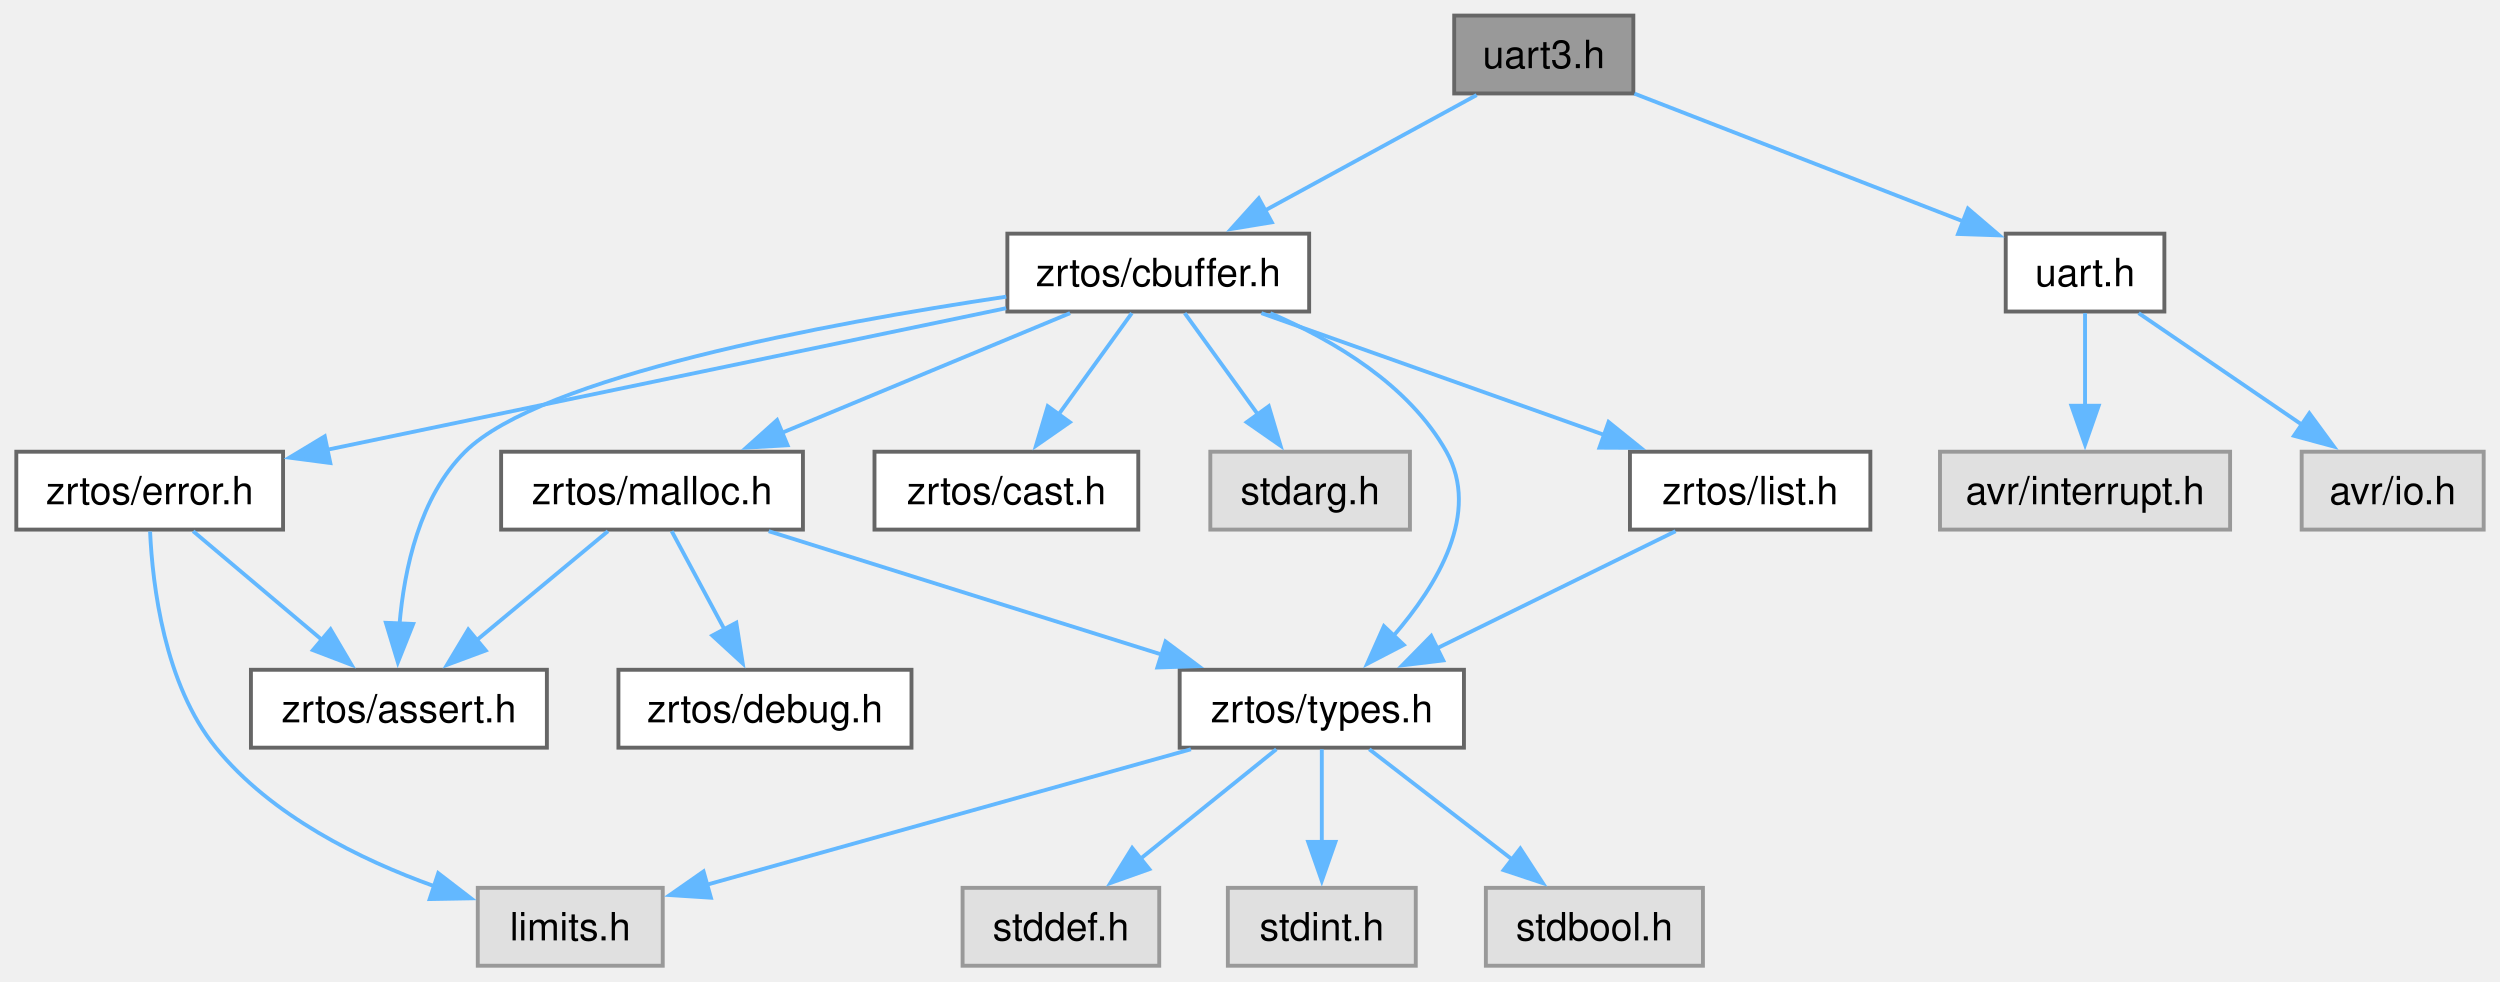
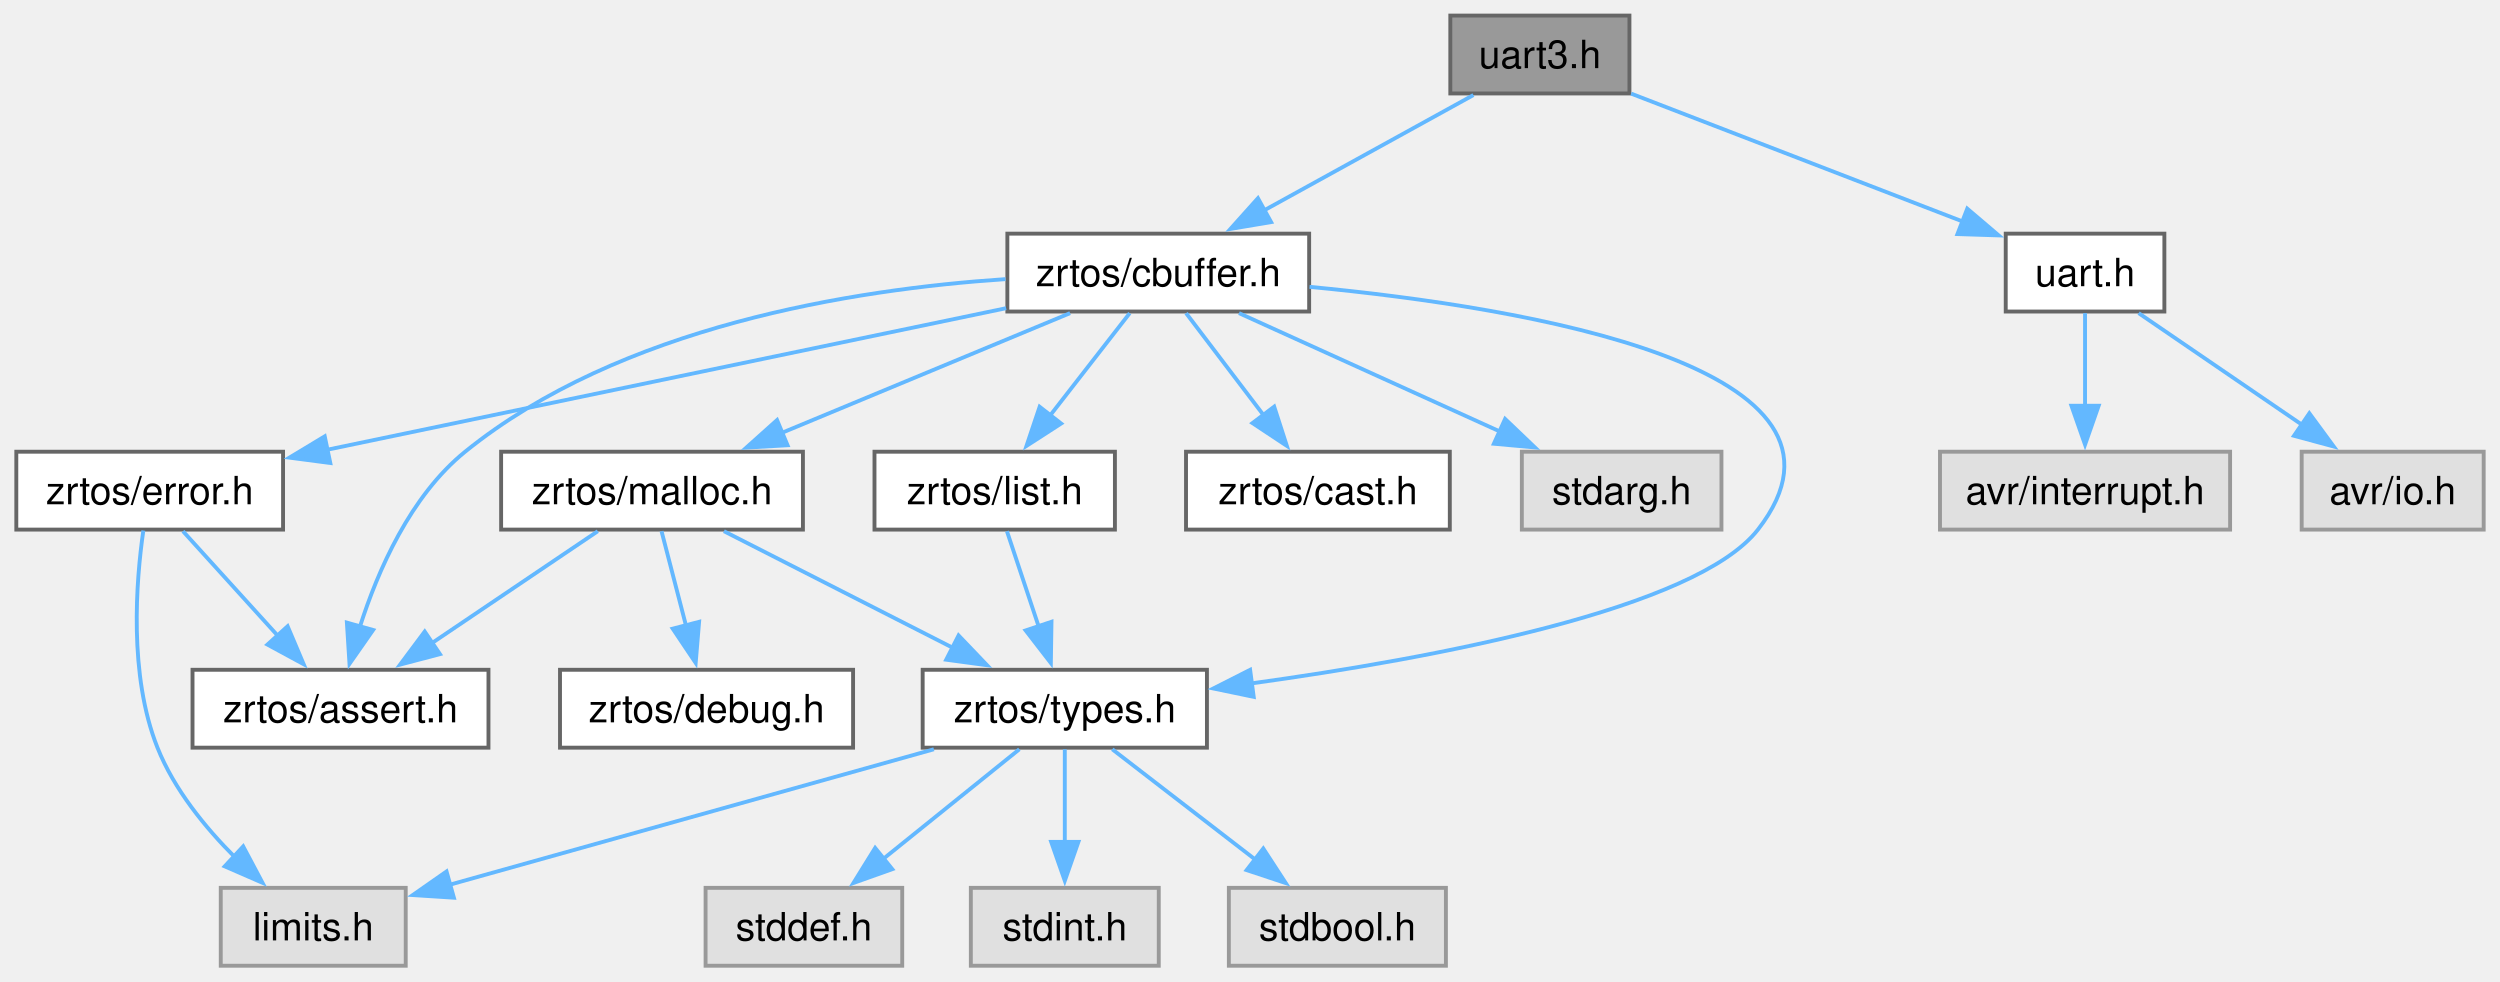
<svg xmlns="http://www.w3.org/2000/svg" xmlns:xlink="http://www.w3.org/1999/xlink" width="642pt" height="252pt" viewBox="0.00 0.00 641.62 252.00">
  <g id="graph0" class="graph" transform="scale(1 1) rotate(0) translate(4 248)">
    <g id="Node000001" class="node">
      <g id="a_Node000001">
        <a xlink:title=" ">
-           <polygon fill="#999999" stroke="#666666" points="415.25,-244 369.25,-244 369.25,-224 415.25,-224 415.25,-244" />
-           <text text-anchor="middle" x="392.25" y="-230.5" font-family="Helvetica,sans-Serif" font-size="10.00">uart3.h</text>
+           <polygon fill="#999999" stroke="#666666" points="414.25,-244 368.25,-244 368.25,-224 414.25,-224 414.25,-244" />
+           <text text-anchor="middle" x="391.25" y="-230.5" font-family="Helvetica,sans-Serif" font-size="10.00">uart3.h</text>
        </a>
      </g>
    </g>
    <g id="Node000002" class="node">
      <g id="a_Node000002">
        <a xlink:href="cbuffer_8h.html" target="_top" xlink:title=" ">
          <polygon fill="white" stroke="#666666" points="332,-188 254.5,-188 254.5,-168 332,-168 332,-188" />
          <text text-anchor="middle" x="293.25" y="-174.5" font-family="Helvetica,sans-Serif" font-size="10.00">zrtos/cbuffer.h</text>
        </a>
      </g>
    </g>
    <g id="edge1_Node000001_Node000002" class="edge">
      <g id="a_edge1_Node000001_Node000002">
        <a xlink:title=" ">
-           <path fill="none" stroke="#63b8ff" d="M375.01,-223.59C359.91,-215.36 337.72,-203.26 320.27,-193.74" />
-           <polygon fill="#63b8ff" stroke="#63b8ff" points="322.41,-190.92 311.96,-189.2 319.06,-197.07 322.41,-190.92" />
+           <path fill="none" stroke="#63b8ff" d="M374.18,-223.59C359.37,-215.44 337.68,-203.48 320.48,-194" />
+           <polygon fill="#63b8ff" stroke="#63b8ff" points="322.23,-190.97 311.78,-189.21 318.85,-197.1 322.23,-190.97" />
        </a>
      </g>
    </g>
    <g id="Node000015" class="node">
      <g id="a_Node000015">
        <a xlink:href="avr_2uart_2uart_8h.html" target="_top" xlink:title=" ">
          <polygon fill="white" stroke="#666666" points="551.62,-188 510.88,-188 510.88,-168 551.62,-168 551.62,-188" />
          <text text-anchor="middle" x="531.25" y="-174.5" font-family="Helvetica,sans-Serif" font-size="10.00">uart.h</text>
        </a>
      </g>
    </g>
    <g id="edge19_Node000001_Node000015" class="edge">
      <g id="a_edge19_Node000001_Node000015">
        <a xlink:title=" ">
-           <path fill="none" stroke="#63b8ff" d="M415.52,-223.96C438.67,-214.96 474.37,-201.1 499.99,-191.14" />
-           <polygon fill="#63b8ff" stroke="#63b8ff" points="501.17,-194.44 509.22,-187.56 498.63,-187.92 501.17,-194.44" />
+           <path fill="none" stroke="#63b8ff" d="M414.68,-223.96C438.01,-214.96 473.96,-201.1 499.77,-191.14" />
+           <polygon fill="#63b8ff" stroke="#63b8ff" points="501,-194.42 509.07,-187.55 498.48,-187.89 501,-194.42" />
        </a>
      </g>
    </g>
    <g id="Node000003" class="node">
      <g id="a_Node000003">
-         <a xlink:href="types_8h.html" target="_top" xlink:title=" ">
-           <polygon fill="white" stroke="#666666" points="371.75,-76 298.75,-76 298.75,-56 371.75,-56 371.75,-76" />
-           <text text-anchor="middle" x="335.25" y="-62.5" font-family="Helvetica,sans-Serif" font-size="10.00">zrtos/types.h</text>
+         <a xlink:title=" ">
+           <polygon fill="#e0e0e0" stroke="#999999" points="437.88,-132 386.62,-132 386.62,-112 437.88,-112 437.88,-132" />
+           <text text-anchor="middle" x="412.25" y="-118.5" font-family="Helvetica,sans-Serif" font-size="10.00">stdarg.h</text>
        </a>
      </g>
    </g>
    <g id="edge2_Node000002_Node000003" class="edge">
      <g id="a_edge2_Node000002_Node000003">
        <a xlink:title=" ">
-           <path fill="none" stroke="#63b8ff" d="M322.04,-167.57C338.44,-160.55 357.6,-149.17 367.25,-132 376.07,-116.32 365.05,-97.88 353.6,-84.65" />
-           <polygon fill="#63b8ff" stroke="#63b8ff" points="356.29,-82.4 346.89,-77.52 351.2,-87.2 356.29,-82.4" />
-         </a>
-       </g>
-     </g>
-     <g id="Node000008" class="node">
-       <g id="a_Node000008">
+           <path fill="none" stroke="#63b8ff" d="M313.98,-167.59C332.46,-159.21 359.79,-146.8 380.94,-137.21" />
+           <polygon fill="#63b8ff" stroke="#63b8ff" points="382.32,-140.42 389.98,-133.1 379.43,-134.05 382.32,-140.42" />
+         </a>
+       </g>
+     </g>
+     <g id="Node000004" class="node">
+       <g id="a_Node000004">
+         <a xlink:href="types_8h.html" target="_top" xlink:title=" ">
+           <polygon fill="white" stroke="#666666" points="305.75,-76 232.75,-76 232.75,-56 305.75,-56 305.75,-76" />
+           <text text-anchor="middle" x="269.25" y="-62.5" font-family="Helvetica,sans-Serif" font-size="10.00">zrtos/types.h</text>
+         </a>
+       </g>
+     </g>
+     <g id="edge3_Node000002_Node000004" class="edge">
+       <g id="a_edge3_Node000002_Node000004">
+         <a xlink:title=" ">
+           <path fill="none" stroke="#63b8ff" d="M332.09,-174.34C387.67,-169.03 479.79,-153.79 447.25,-112 431.37,-91.61 364.21,-79 317.09,-72.49" />
+           <polygon fill="#63b8ff" stroke="#63b8ff" points="317.76,-69.05 307.39,-71.2 316.84,-75.99 317.76,-69.05" />
+         </a>
+       </g>
+     </g>
+     <g id="Node000009" class="node">
+       <g id="a_Node000009">
        <a xlink:href="error_8h.html" target="_top" xlink:title=" ">
          <polygon fill="white" stroke="#666666" points="68.5,-132 0,-132 0,-112 68.5,-112 68.5,-132" />
          <text text-anchor="middle" x="34.25" y="-118.5" font-family="Helvetica,sans-Serif" font-size="10.00">zrtos/error.h</text>
        </a>
      </g>
    </g>
-     <g id="edge7_Node000002_Node000008" class="edge">
-       <g id="a_edge7_Node000002_Node000008">
+     <g id="edge8_Node000002_Node000009" class="edge">
+       <g id="a_edge8_Node000002_Node000009">
        <a xlink:title=" ">
          <path fill="none" stroke="#63b8ff" d="M254.19,-168.86C207.39,-159.1 129.1,-142.78 79.65,-132.47" />
          <polygon fill="#63b8ff" stroke="#63b8ff" points="80.63,-129.1 70.13,-130.48 79.2,-135.95 80.63,-129.1" />
        </a>
      </g>
    </g>
-     <g id="Node000009" class="node">
-       <g id="a_Node000009">
-         <a xlink:href="assert_8h.html" target="_top" xlink:title=" ">
-           <polygon fill="white" stroke="#666666" points="136.25,-76 60.25,-76 60.25,-56 136.25,-56 136.25,-76" />
-           <text text-anchor="middle" x="98.25" y="-62.5" font-family="Helvetica,sans-Serif" font-size="10.00">zrtos/assert.h</text>
-         </a>
-       </g>
-     </g>
-     <g id="edge16_Node000002_Node000009" class="edge">
-       <g id="a_edge16_Node000002_Node000009">
-         <a xlink:title=" ">
-           <path fill="none" stroke="#63b8ff" d="M254.22,-171.82C207.95,-164.9 134.66,-151.25 115.25,-132 103.59,-120.44 99.62,-101.94 98.4,-87.63" />
-           <polygon fill="#63b8ff" stroke="#63b8ff" points="101.91,-87.76 97.98,-77.92 94.91,-88.06 101.91,-87.76" />
-         </a>
-       </g>
-     </g>
    <g id="Node000010" class="node">
      <g id="a_Node000010">
-         <a xlink:href="list_8h.html" target="_top" xlink:title=" ">
-           <polygon fill="white" stroke="#666666" points="476.12,-132 414.38,-132 414.38,-112 476.12,-112 476.12,-132" />
-           <text text-anchor="middle" x="445.25" y="-118.5" font-family="Helvetica,sans-Serif" font-size="10.00">zrtos/list.h</text>
-         </a>
-       </g>
-     </g>
-     <g id="edge10_Node000002_Node000010" class="edge">
-       <g id="a_edge10_Node000002_Node000010">
-         <a xlink:title=" ">
-           <path fill="none" stroke="#63b8ff" d="M319.73,-167.59C344.1,-158.94 380.5,-146 407.84,-136.29" />
-           <polygon fill="#63b8ff" stroke="#63b8ff" points="408.89,-139.63 417.14,-132.99 406.55,-133.04 408.89,-139.63" />
+         <a xlink:href="assert_8h.html" target="_top" xlink:title=" ">
+           <polygon fill="white" stroke="#666666" points="121.25,-76 45.25,-76 45.25,-56 121.25,-56 121.25,-76" />
+           <text text-anchor="middle" x="83.25" y="-62.5" font-family="Helvetica,sans-Serif" font-size="10.00">zrtos/assert.h</text>
+         </a>
+       </g>
+     </g>
+     <g id="edge17_Node000002_Node000010" class="edge">
+       <g id="a_edge17_Node000002_Node000010">
+         <a xlink:title=" ">
+           <path fill="none" stroke="#63b8ff" d="M254.02,-176.32C214.88,-173.7 155.01,-164.19 115.25,-132 101.2,-120.62 92.84,-101.53 88.21,-86.97" />
+           <polygon fill="#63b8ff" stroke="#63b8ff" points="91.63,-86.22 85.56,-77.53 84.89,-88.11 91.63,-86.22" />
        </a>
      </g>
    </g>
    <g id="Node000011" class="node">
      <g id="a_Node000011">
+         <a xlink:href="list_8h.html" target="_top" xlink:title=" ">
+           <polygon fill="white" stroke="#666666" points="282.12,-132 220.38,-132 220.38,-112 282.12,-112 282.12,-132" />
+           <text text-anchor="middle" x="251.25" y="-118.5" font-family="Helvetica,sans-Serif" font-size="10.00">zrtos/list.h</text>
+         </a>
+       </g>
+     </g>
+     <g id="edge11_Node000002_Node000011" class="edge">
+       <g id="a_edge11_Node000002_Node000011">
+         <a xlink:title=" ">
+           <path fill="none" stroke="#63b8ff" d="M285.93,-167.59C280.27,-160.32 272.26,-150.02 265.36,-141.15" />
+           <polygon fill="#63b8ff" stroke="#63b8ff" points="268.31,-139.24 259.41,-133.49 262.79,-143.54 268.31,-139.24" />
+         </a>
+       </g>
+     </g>
+     <g id="Node000012" class="node">
+       <g id="a_Node000012">
        <a xlink:href="malloc_8h.html" target="_top" xlink:title=" ">
          <polygon fill="white" stroke="#666666" points="202,-132 124.5,-132 124.5,-112 202,-112 202,-132" />
          <text text-anchor="middle" x="163.25" y="-118.5" font-family="Helvetica,sans-Serif" font-size="10.00">zrtos/malloc.h</text>
        </a>
      </g>
    </g>
-     <g id="edge12_Node000002_Node000011" class="edge">
-       <g id="a_edge12_Node000002_Node000011">
+     <g id="edge13_Node000002_Node000012" class="edge">
+       <g id="a_edge13_Node000002_Node000012">
        <a xlink:title=" ">
          <path fill="none" stroke="#63b8ff" d="M270.61,-167.59C250.13,-159.09 219.73,-146.46 196.5,-136.81" />
          <polygon fill="#63b8ff" stroke="#63b8ff" points="198.05,-133.66 187.47,-133.06 195.36,-140.13 198.05,-133.66" />
        </a>
      </g>
    </g>
+     <g id="Node000014" class="node">
+       <g id="a_Node000014">
+         <a xlink:href="cast_8h.html" target="_top" xlink:title=" ">
+           <polygon fill="white" stroke="#666666" points="368.12,-132 300.38,-132 300.38,-112 368.12,-112 368.12,-132" />
+           <text text-anchor="middle" x="334.25" y="-118.5" font-family="Helvetica,sans-Serif" font-size="10.00">zrtos/cast.h</text>
+         </a>
+       </g>
+     </g>
+     <g id="edge18_Node000002_Node000014" class="edge">
+       <g id="a_edge18_Node000002_Node000014">
+         <a xlink:title=" ">
+           <path fill="none" stroke="#63b8ff" d="M300.39,-167.59C305.86,-160.39 313.57,-150.23 320.26,-141.43" />
+           <polygon fill="#63b8ff" stroke="#63b8ff" points="323.02,-143.58 326.27,-133.5 317.44,-139.35 323.02,-143.58" />
+         </a>
+       </g>
+     </g>
+     <g id="Node000005" class="node">
+       <g id="a_Node000005">
+         <a xlink:title=" ">
+           <polygon fill="#e0e0e0" stroke="#999999" points="367.12,-20 311.38,-20 311.38,0 367.12,0 367.12,-20" />
+           <text text-anchor="middle" x="339.25" y="-6.5" font-family="Helvetica,sans-Serif" font-size="10.00">stdbool.h</text>
+         </a>
+       </g>
+     </g>
+     <g id="edge4_Node000004_Node000005" class="edge">
+       <g id="a_edge4_Node000004_Node000005">
+         <a xlink:title=" ">
+           <path fill="none" stroke="#63b8ff" d="M281.44,-55.59C291.58,-47.77 306.24,-36.46 318.26,-27.19" />
+           <polygon fill="#63b8ff" stroke="#63b8ff" points="320.22,-30.1 326,-21.22 315.94,-24.56 320.22,-30.1" />
+         </a>
+       </g>
+     </g>
+     <g id="Node000006" class="node">
+       <g id="a_Node000006">
+         <a xlink:title=" ">
+           <polygon fill="#e0e0e0" stroke="#999999" points="227.5,-20 177,-20 177,0 227.5,0 227.5,-20" />
+           <text text-anchor="middle" x="202.25" y="-6.5" font-family="Helvetica,sans-Serif" font-size="10.00">stddef.h</text>
+         </a>
+       </g>
+     </g>
+     <g id="edge5_Node000004_Node000006" class="edge">
+       <g id="a_edge5_Node000004_Node000006">
+         <a xlink:title=" ">
+           <path fill="none" stroke="#63b8ff" d="M257.58,-55.59C247.97,-47.85 234.12,-36.69 222.68,-27.47" />
+           <polygon fill="#63b8ff" stroke="#63b8ff" points="224.95,-24.8 214.97,-21.25 220.55,-30.25 224.95,-24.8" />
+         </a>
+       </g>
+     </g>
+     <g id="Node000007" class="node">
+       <g id="a_Node000007">
+         <a xlink:title=" ">
+           <polygon fill="#e0e0e0" stroke="#999999" points="293.38,-20 245.12,-20 245.12,0 293.38,0 293.38,-20" />
+           <text text-anchor="middle" x="269.25" y="-6.5" font-family="Helvetica,sans-Serif" font-size="10.00">stdint.h</text>
+         </a>
+       </g>
+     </g>
+     <g id="edge6_Node000004_Node000007" class="edge">
+       <g id="a_edge6_Node000004_Node000007">
+         <a xlink:title=" ">
+           <path fill="none" stroke="#63b8ff" d="M269.25,-55.59C269.25,-49.01 269.25,-39.96 269.25,-31.73" />
+           <polygon fill="#63b8ff" stroke="#63b8ff" points="272.75,-31.81 269.25,-21.81 265.75,-31.81 272.75,-31.81" />
+         </a>
+       </g>
+     </g>
+     <g id="Node000008" class="node">
+       <g id="a_Node000008">
+         <a xlink:title=" ">
+           <polygon fill="#e0e0e0" stroke="#999999" points="100,-20 52.5,-20 52.5,0 100,0 100,-20" />
+           <text text-anchor="middle" x="76.25" y="-6.5" font-family="Helvetica,sans-Serif" font-size="10.00">limits.h</text>
+         </a>
+       </g>
+     </g>
+     <g id="edge7_Node000004_Node000008" class="edge">
+       <g id="a_edge7_Node000004_Node000008">
+         <a xlink:title=" ">
+           <path fill="none" stroke="#63b8ff" d="M235.63,-55.59C200.74,-45.83 146.43,-30.64 111.1,-20.75" />
+           <polygon fill="#63b8ff" stroke="#63b8ff" points="112.37,-17.47 101.8,-18.15 110.48,-24.21 112.37,-17.47" />
+         </a>
+       </g>
+     </g>
+     <g id="edge9_Node000009_Node000008" class="edge">
+       <g id="a_edge9_Node000009_Node000008">
+         <a xlink:title=" ">
+           <path fill="none" stroke="#63b8ff" d="M32.62,-111.77C30.76,-98.8 28.82,-74.67 36.25,-56 40.51,-45.3 48.51,-35.48 56.24,-27.76" />
+           <polygon fill="#63b8ff" stroke="#63b8ff" points="58.26,-30.65 63.23,-21.29 53.51,-25.52 58.26,-30.65" />
+         </a>
+       </g>
+     </g>
+     <g id="edge10_Node000009_Node000010" class="edge">
+       <g id="a_edge10_Node000009_Node000010">
+         <a xlink:title=" ">
+           <path fill="none" stroke="#63b8ff" d="M42.79,-111.59C49.53,-104.16 59.14,-93.58 67.29,-84.58" />
+           <polygon fill="#63b8ff" stroke="#63b8ff" points="69.67,-87.18 73.8,-77.42 64.48,-82.47 69.67,-87.18" />
+         </a>
+       </g>
+     </g>
+     <g id="edge12_Node000011_Node000004" class="edge">
+       <g id="a_edge12_Node000011_Node000004">
+         <a xlink:title=" ">
+           <path fill="none" stroke="#63b8ff" d="M254.39,-111.59C256.63,-104.86 259.74,-95.53 262.53,-87.15" />
+           <polygon fill="#63b8ff" stroke="#63b8ff" points="265.83,-88.33 265.67,-77.73 259.19,-86.11 265.83,-88.33" />
+         </a>
+       </g>
+     </g>
+     <g id="edge15_Node000012_Node000004" class="edge">
+       <g id="a_edge15_Node000012_Node000004">
+         <a xlink:title=" ">
+           <path fill="none" stroke="#63b8ff" d="M181.71,-111.59C197.95,-103.32 221.86,-91.14 240.58,-81.6" />
+           <polygon fill="#63b8ff" stroke="#63b8ff" points="241.97,-84.82 249.29,-77.17 238.79,-78.59 241.97,-84.82" />
+         </a>
+       </g>
+     </g>
+     <g id="edge14_Node000012_Node000010" class="edge">
+       <g id="a_edge14_Node000012_Node000010">
+         <a xlink:title=" ">
+           <path fill="none" stroke="#63b8ff" d="M149.32,-111.59C137.57,-103.67 120.52,-92.16 106.68,-82.82" />
+           <polygon fill="#63b8ff" stroke="#63b8ff" points="108.79,-80.02 98.55,-77.33 104.88,-85.82 108.79,-80.02" />
+         </a>
+       </g>
+     </g>
    <g id="Node000013" class="node">
      <g id="a_Node000013">
-         <a xlink:href="cast_8h.html" target="_top" xlink:title=" ">
-           <polygon fill="white" stroke="#666666" points="288.12,-132 220.38,-132 220.38,-112 288.12,-112 288.12,-132" />
-           <text text-anchor="middle" x="254.25" y="-118.5" font-family="Helvetica,sans-Serif" font-size="10.00">zrtos/cast.h</text>
-         </a>
-       </g>
-     </g>
-     <g id="edge17_Node000002_Node000013" class="edge">
-       <g id="a_edge17_Node000002_Node000013">
-         <a xlink:title=" ">
-           <path fill="none" stroke="#63b8ff" d="M286.46,-167.59C281.26,-160.39 273.92,-150.23 267.56,-141.43" />
-           <polygon fill="#63b8ff" stroke="#63b8ff" points="270.54,-139.58 261.85,-133.53 264.87,-143.68 270.54,-139.58" />
-         </a>
-       </g>
-     </g>
-     <g id="Node000014" class="node">
-       <g id="a_Node000014">
-         <a xlink:title=" ">
-           <polygon fill="#e0e0e0" stroke="#999999" points="357.88,-132 306.62,-132 306.62,-112 357.88,-112 357.88,-132" />
-           <text text-anchor="middle" x="332.25" y="-118.5" font-family="Helvetica,sans-Serif" font-size="10.00">stdarg.h</text>
-         </a>
-       </g>
-     </g>
-     <g id="edge18_Node000002_Node000014" class="edge">
-       <g id="a_edge18_Node000002_Node000014">
-         <a xlink:title=" ">
-           <path fill="none" stroke="#63b8ff" d="M300.04,-167.59C305.24,-160.39 312.58,-150.23 318.94,-141.43" />
-           <polygon fill="#63b8ff" stroke="#63b8ff" points="321.63,-143.68 324.65,-133.53 315.96,-139.58 321.63,-143.68" />
-         </a>
-       </g>
-     </g>
-     <g id="Node000004" class="node">
-       <g id="a_Node000004">
-         <a xlink:title=" ">
-           <polygon fill="#e0e0e0" stroke="#999999" points="433.12,-20 377.38,-20 377.38,0 433.12,0 433.12,-20" />
-           <text text-anchor="middle" x="405.25" y="-6.5" font-family="Helvetica,sans-Serif" font-size="10.00">stdbool.h</text>
-         </a>
-       </g>
-     </g>
-     <g id="edge3_Node000003_Node000004" class="edge">
-       <g id="a_edge3_Node000003_Node000004">
-         <a xlink:title=" ">
-           <path fill="none" stroke="#63b8ff" d="M347.44,-55.59C357.58,-47.77 372.24,-36.46 384.26,-27.19" />
-           <polygon fill="#63b8ff" stroke="#63b8ff" points="386.22,-30.1 392,-21.22 381.94,-24.56 386.22,-30.1" />
-         </a>
-       </g>
-     </g>
-     <g id="Node000005" class="node">
-       <g id="a_Node000005">
-         <a xlink:title=" ">
-           <polygon fill="#e0e0e0" stroke="#999999" points="293.5,-20 243,-20 243,0 293.5,0 293.5,-20" />
-           <text text-anchor="middle" x="268.25" y="-6.5" font-family="Helvetica,sans-Serif" font-size="10.00">stddef.h</text>
-         </a>
-       </g>
-     </g>
-     <g id="edge4_Node000003_Node000005" class="edge">
-       <g id="a_edge4_Node000003_Node000005">
-         <a xlink:title=" ">
-           <path fill="none" stroke="#63b8ff" d="M323.58,-55.59C313.97,-47.85 300.12,-36.69 288.68,-27.47" />
-           <polygon fill="#63b8ff" stroke="#63b8ff" points="290.95,-24.8 280.97,-21.25 286.55,-30.25 290.95,-24.8" />
-         </a>
-       </g>
-     </g>
-     <g id="Node000006" class="node">
-       <g id="a_Node000006">
-         <a xlink:title=" ">
-           <polygon fill="#e0e0e0" stroke="#999999" points="359.38,-20 311.12,-20 311.12,0 359.38,0 359.38,-20" />
-           <text text-anchor="middle" x="335.25" y="-6.5" font-family="Helvetica,sans-Serif" font-size="10.00">stdint.h</text>
-         </a>
-       </g>
-     </g>
-     <g id="edge5_Node000003_Node000006" class="edge">
-       <g id="a_edge5_Node000003_Node000006">
-         <a xlink:title=" ">
-           <path fill="none" stroke="#63b8ff" d="M335.25,-55.59C335.25,-49.01 335.25,-39.96 335.25,-31.73" />
-           <polygon fill="#63b8ff" stroke="#63b8ff" points="338.75,-31.81 335.25,-21.81 331.75,-31.81 338.75,-31.81" />
-         </a>
-       </g>
-     </g>
-     <g id="Node000007" class="node">
-       <g id="a_Node000007">
-         <a xlink:title=" ">
-           <polygon fill="#e0e0e0" stroke="#999999" points="166,-20 118.5,-20 118.5,0 166,0 166,-20" />
-           <text text-anchor="middle" x="142.25" y="-6.5" font-family="Helvetica,sans-Serif" font-size="10.00">limits.h</text>
-         </a>
-       </g>
-     </g>
-     <g id="edge6_Node000003_Node000007" class="edge">
-       <g id="a_edge6_Node000003_Node000007">
-         <a xlink:title=" ">
-           <path fill="none" stroke="#63b8ff" d="M301.63,-55.59C266.74,-45.83 212.43,-30.64 177.1,-20.75" />
-           <polygon fill="#63b8ff" stroke="#63b8ff" points="178.37,-17.47 167.8,-18.15 176.48,-24.21 178.37,-17.47" />
-         </a>
-       </g>
-     </g>
-     <g id="edge8_Node000008_Node000007" class="edge">
-       <g id="a_edge8_Node000008_Node000007">
-         <a xlink:title=" ">
-           <path fill="none" stroke="#63b8ff" d="M34.35,-111.52C34.97,-97.8 37.99,-72.28 51.25,-56 65.49,-38.52 88.21,-27.28 107.39,-20.4" />
-           <polygon fill="#63b8ff" stroke="#63b8ff" points="108.35,-23.77 116.75,-17.31 106.15,-17.12 108.35,-23.77" />
-         </a>
-       </g>
-     </g>
-     <g id="edge9_Node000008_Node000009" class="edge">
-       <g id="a_edge9_Node000008_Node000009">
-         <a xlink:title=" ">
-           <path fill="none" stroke="#63b8ff" d="M45.4,-111.59C54.58,-103.85 67.8,-92.69 78.73,-83.47" />
-           <polygon fill="#63b8ff" stroke="#63b8ff" points="80.69,-86.4 86.07,-77.27 76.17,-81.05 80.69,-86.4" />
-         </a>
-       </g>
-     </g>
-     <g id="edge11_Node000010_Node000003" class="edge">
-       <g id="a_edge11_Node000010_Node000003">
-         <a xlink:title=" ">
-           <path fill="none" stroke="#63b8ff" d="M426.09,-111.59C409.16,-103.28 384.2,-91.03 364.73,-81.47" />
-           <polygon fill="#63b8ff" stroke="#63b8ff" points="366.44,-78.41 355.92,-77.15 363.35,-84.7 366.44,-78.41" />
-         </a>
-       </g>
-     </g>
-     <g id="edge14_Node000011_Node000003" class="edge">
-       <g id="a_edge14_Node000011_Node000003">
-         <a xlink:title=" ">
-           <path fill="none" stroke="#63b8ff" d="M193.21,-111.59C221.16,-102.82 263.08,-89.66 294.15,-79.9" />
-           <polygon fill="#63b8ff" stroke="#63b8ff" points="295.12,-83.27 303.61,-76.93 293.02,-76.59 295.12,-83.27" />
-         </a>
-       </g>
-     </g>
-     <g id="edge13_Node000011_Node000009" class="edge">
-       <g id="a_edge13_Node000011_Node000009">
-         <a xlink:title=" ">
-           <path fill="none" stroke="#63b8ff" d="M151.93,-111.59C142.61,-103.85 129.17,-92.69 118.07,-83.47" />
-           <polygon fill="#63b8ff" stroke="#63b8ff" points="120.54,-80.96 110.61,-77.27 116.06,-86.35 120.54,-80.96" />
-         </a>
-       </g>
-     </g>
-     <g id="Node000012" class="node">
-       <g id="a_Node000012">
        <a xlink:href="debug_8h.html" target="_top" xlink:title=" ">
-           <polygon fill="white" stroke="#666666" points="229.88,-76 154.62,-76 154.62,-56 229.88,-56 229.88,-76" />
-           <text text-anchor="middle" x="192.25" y="-62.5" font-family="Helvetica,sans-Serif" font-size="10.00">zrtos/debug.h</text>
-         </a>
-       </g>
-     </g>
-     <g id="edge15_Node000011_Node000012" class="edge">
-       <g id="a_edge15_Node000011_Node000012">
-         <a xlink:title=" ">
-           <path fill="none" stroke="#63b8ff" d="M168.3,-111.59C172.04,-104.63 177.27,-94.89 181.89,-86.29" />
-           <polygon fill="#63b8ff" stroke="#63b8ff" points="184.89,-88.1 186.54,-77.63 178.73,-84.79 184.89,-88.1" />
+           <polygon fill="white" stroke="#666666" points="214.88,-76 139.62,-76 139.62,-56 214.88,-56 214.88,-76" />
+           <text text-anchor="middle" x="177.25" y="-62.5" font-family="Helvetica,sans-Serif" font-size="10.00">zrtos/debug.h</text>
+         </a>
+       </g>
+     </g>
+     <g id="edge16_Node000012_Node000013" class="edge">
+       <g id="a_edge16_Node000012_Node000013">
+         <a xlink:title=" ">
+           <path fill="none" stroke="#63b8ff" d="M165.69,-111.59C167.42,-104.93 169.8,-95.75 171.95,-87.44" />
+           <polygon fill="#63b8ff" stroke="#63b8ff" points="175.34,-88.32 174.46,-77.76 168.56,-86.56 175.34,-88.32" />
        </a>
      </g>
    </g>
    <g id="Node000016" class="node">
      <g id="a_Node000016">
        <a xlink:title=" ">
          <polygon fill="#e0e0e0" stroke="#999999" points="633.62,-132 586.88,-132 586.88,-112 633.62,-112 633.62,-132" />
          <text text-anchor="middle" x="610.25" y="-118.5" font-family="Helvetica,sans-Serif" font-size="10.00">avr/io.h</text>
        </a>
      </g>
    </g>
    <g id="edge20_Node000015_Node000016" class="edge">
      <g id="a_edge20_Node000015_Node000016">
        <a xlink:title=" ">
          <path fill="none" stroke="#63b8ff" d="M545.01,-167.59C556.61,-159.67 573.45,-148.16 587.11,-138.82" />
          <polygon fill="#63b8ff" stroke="#63b8ff" points="588.85,-141.87 595.13,-133.33 584.9,-136.09 588.85,-141.87" />
        </a>
      </g>
    </g>
    <g id="Node000017" class="node">
      <g id="a_Node000017">
        <a xlink:title=" ">
          <polygon fill="#e0e0e0" stroke="#999999" points="568.5,-132 494,-132 494,-112 568.5,-112 568.5,-132" />
          <text text-anchor="middle" x="531.25" y="-118.5" font-family="Helvetica,sans-Serif" font-size="10.00">avr/interrupt.h</text>
        </a>
      </g>
    </g>
    <g id="edge21_Node000015_Node000017" class="edge">
      <g id="a_edge21_Node000015_Node000017">
        <a xlink:title=" ">
          <path fill="none" stroke="#63b8ff" d="M531.25,-167.59C531.25,-161.01 531.25,-151.96 531.25,-143.73" />
          <polygon fill="#63b8ff" stroke="#63b8ff" points="534.75,-143.81 531.25,-133.81 527.75,-143.81 534.75,-143.81" />
        </a>
      </g>
    </g>
  </g>
</svg>
